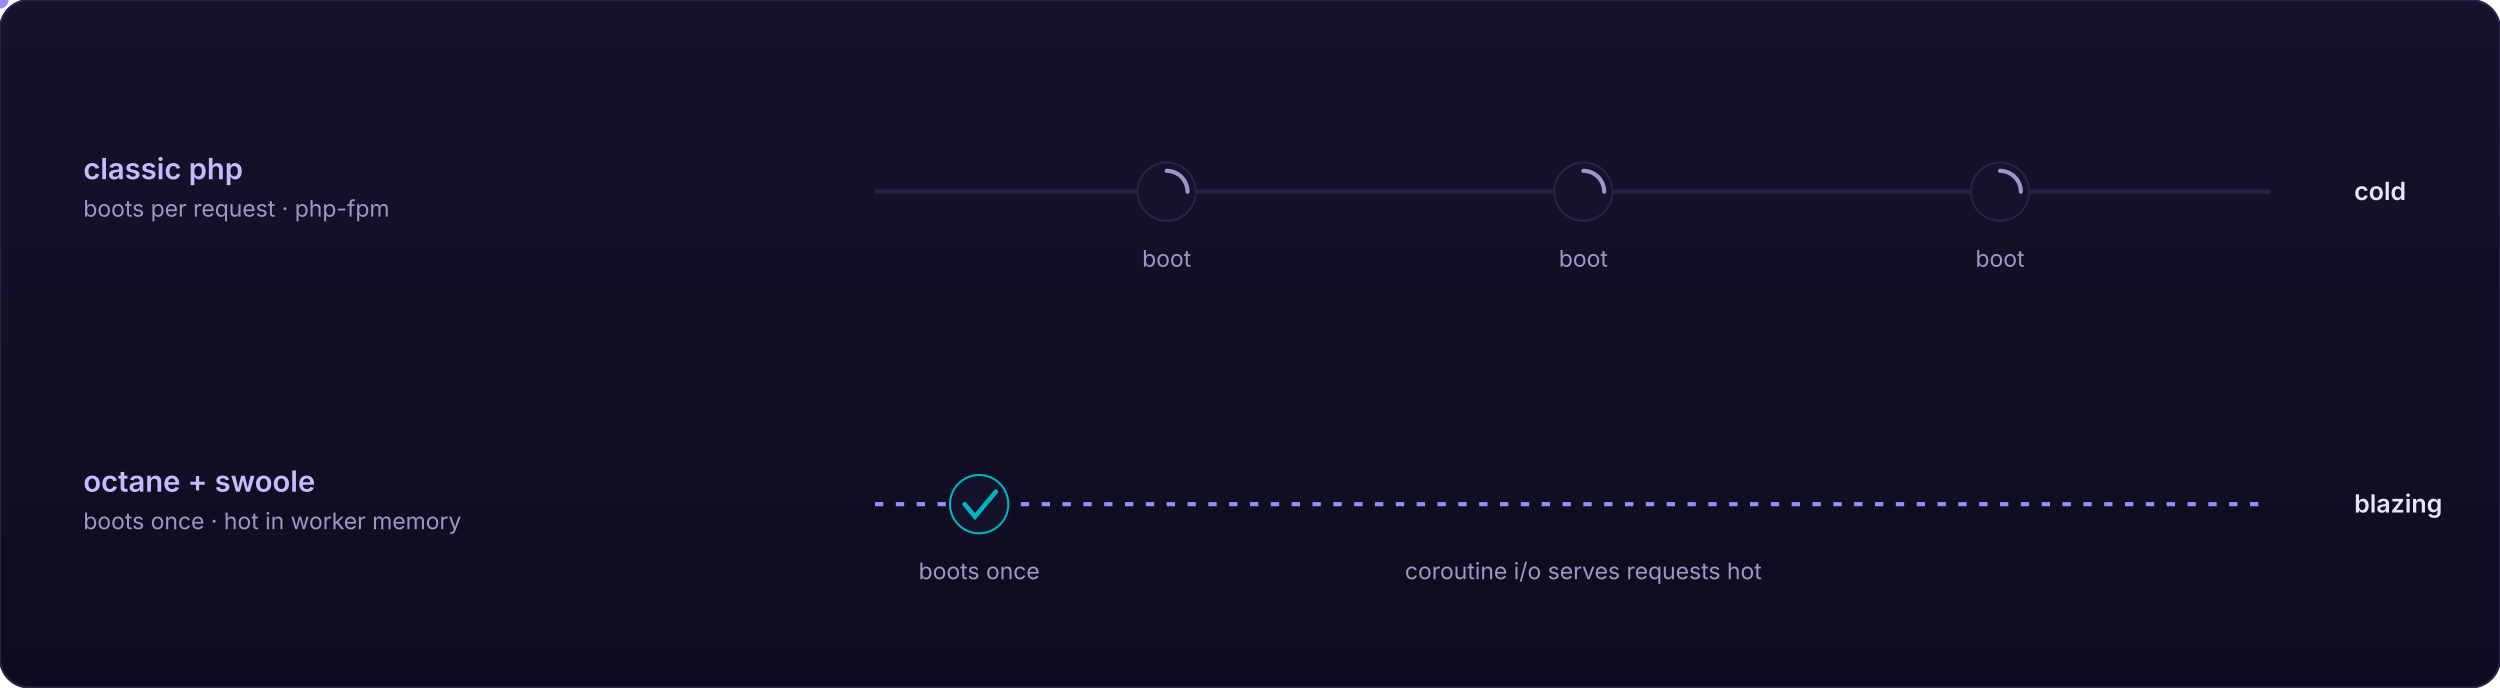
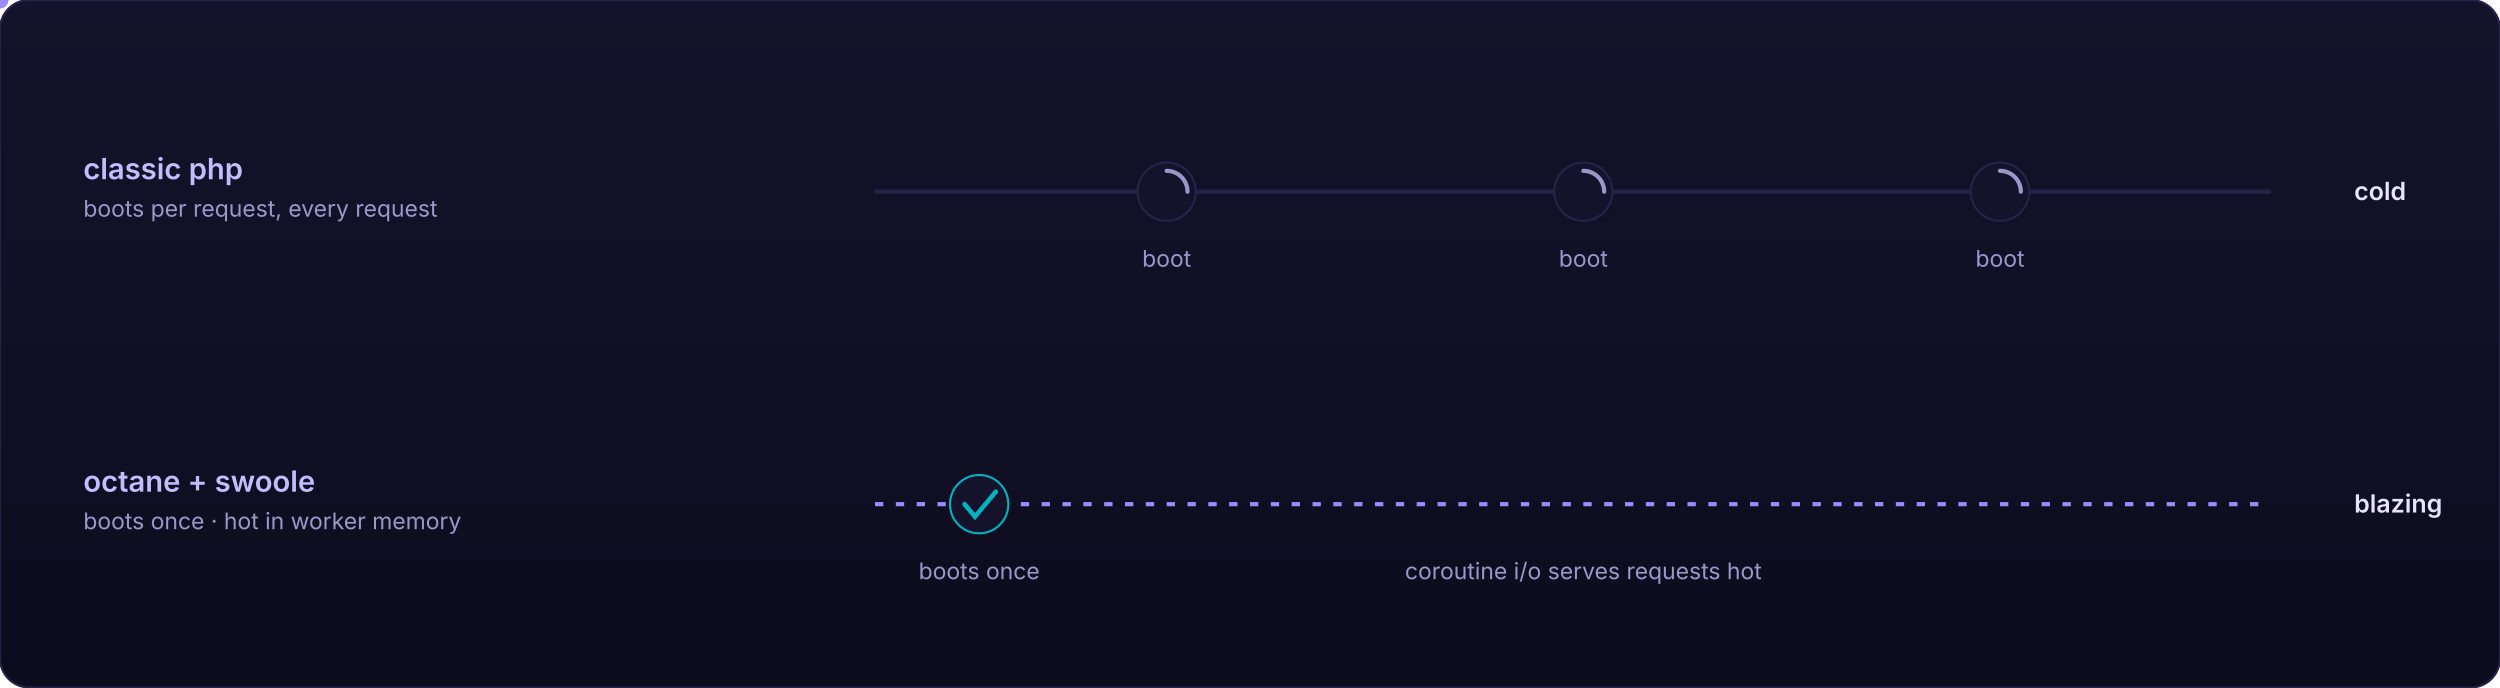
<svg xmlns="http://www.w3.org/2000/svg" width="1200" height="330" viewBox="0 0 1200 330" role="img" aria-label="Classic php reboots the framework for every request; Octane plus Swoole boots once and serves hot from worker memory">
  <defs>
    <linearGradient id="o-fill" x1="0" y1="0" x2="0" y2="1">
      <stop offset="0%" stop-color="#15132b" />
      <stop offset="100%" stop-color="#0d0c1e" />
    </linearGradient>
    <style>
      text { font-family: system-ui, -apple-system, sans-serif; fill: #e8e4ff; }
      .lane-lbl { fill: #c4bcff; font-weight: 600; font-size: 14px; }
      .dim { fill: #9d97c9; font-size: 11px; }
      .verdict { font-size: 12px; font-weight: 600; }
      .track { stroke: #26224a; stroke-width: 2; }
      .hot { stroke: #988cff; stroke-width: 2; stroke-dasharray: 4 6; animation: dash 1s linear infinite; }
      .gate { fill: none; stroke: #9d97c9; stroke-width: 2; stroke-linecap: round; }
      @keyframes dash { to { stroke-dashoffset: -10; } }
    </style>
  </defs>
  <rect width="1200" height="330" rx="14" fill="url(#o-fill)" stroke="#26224a" />
  <text x="40" y="86" class="lane-lbl">classic php</text>
-   <text x="40" y="104" class="dim">boots per request · php-fpm</text>
+   <text x="40" y="104" class="dim">boots per request, every request</text>
  <line x1="420" y1="92" x2="1090" y2="92" class="track" />
  <g>
    <circle cx="560" cy="92" r="14" fill="#15132b" stroke="#26224a" />
    <path class="gate" d="M560,82 A10,10 0 0 1 570,92" />
  </g>
  <g>
    <circle cx="760" cy="92" r="14" fill="#15132b" stroke="#26224a" />
    <path class="gate" d="M760,82 A10,10 0 0 1 770,92" />
  </g>
  <g>
    <circle cx="960" cy="92" r="14" fill="#15132b" stroke="#26224a" />
    <path class="gate" d="M960,82 A10,10 0 0 1 970,92" />
  </g>
  <text x="560" y="128" text-anchor="middle" class="dim">boot</text>
  <text x="760" y="128" text-anchor="middle" class="dim">boot</text>
  <text x="960" y="128" text-anchor="middle" class="dim">boot</text>
  <circle r="4" fill="#9d97c9">
    <animateMotion dur="5.4s" repeatCount="indefinite" path="M420,92 L1090,92" keyPoints="0;0.13;0.13;0.4;0.4;0.67;0.67;1" keyTimes="0;0.12;0.4;0.45;0.7;0.75;0.96;1" calcMode="linear" />
  </circle>
  <text x="1130" y="96" class="verdict" fill="#9d97c9">cold</text>
  <text x="40" y="236" class="lane-lbl">octane + swoole</text>
  <text x="40" y="254" class="dim">boots once · hot in worker memory</text>
  <line x1="420" y1="242" x2="1090" y2="242" class="hot" />
  <circle cx="470" cy="242" r="14" fill="#15132b" stroke="#00b4bf" />
  <path d="M463,242 L468,248 L478,236" fill="none" stroke="#00b4bf" stroke-width="2.2" stroke-linecap="round" />
  <text x="470" y="278" text-anchor="middle" class="dim">boots once</text>
  <text x="760" y="278" text-anchor="middle" class="dim">coroutine i/o serves requests hot</text>
  <circle r="4" fill="#988cff">
    <animateMotion dur="1.2s" repeatCount="indefinite" path="M496,242 L1090,242" />
  </circle>
  <circle r="4" fill="#988cff" opacity=".55">
    <animateMotion dur="1.2s" begin="0.6s" repeatCount="indefinite" path="M496,242 L1090,242" />
  </circle>
  <text x="1130" y="246" class="verdict" fill="#00b4bf">blazing</text>
</svg>
